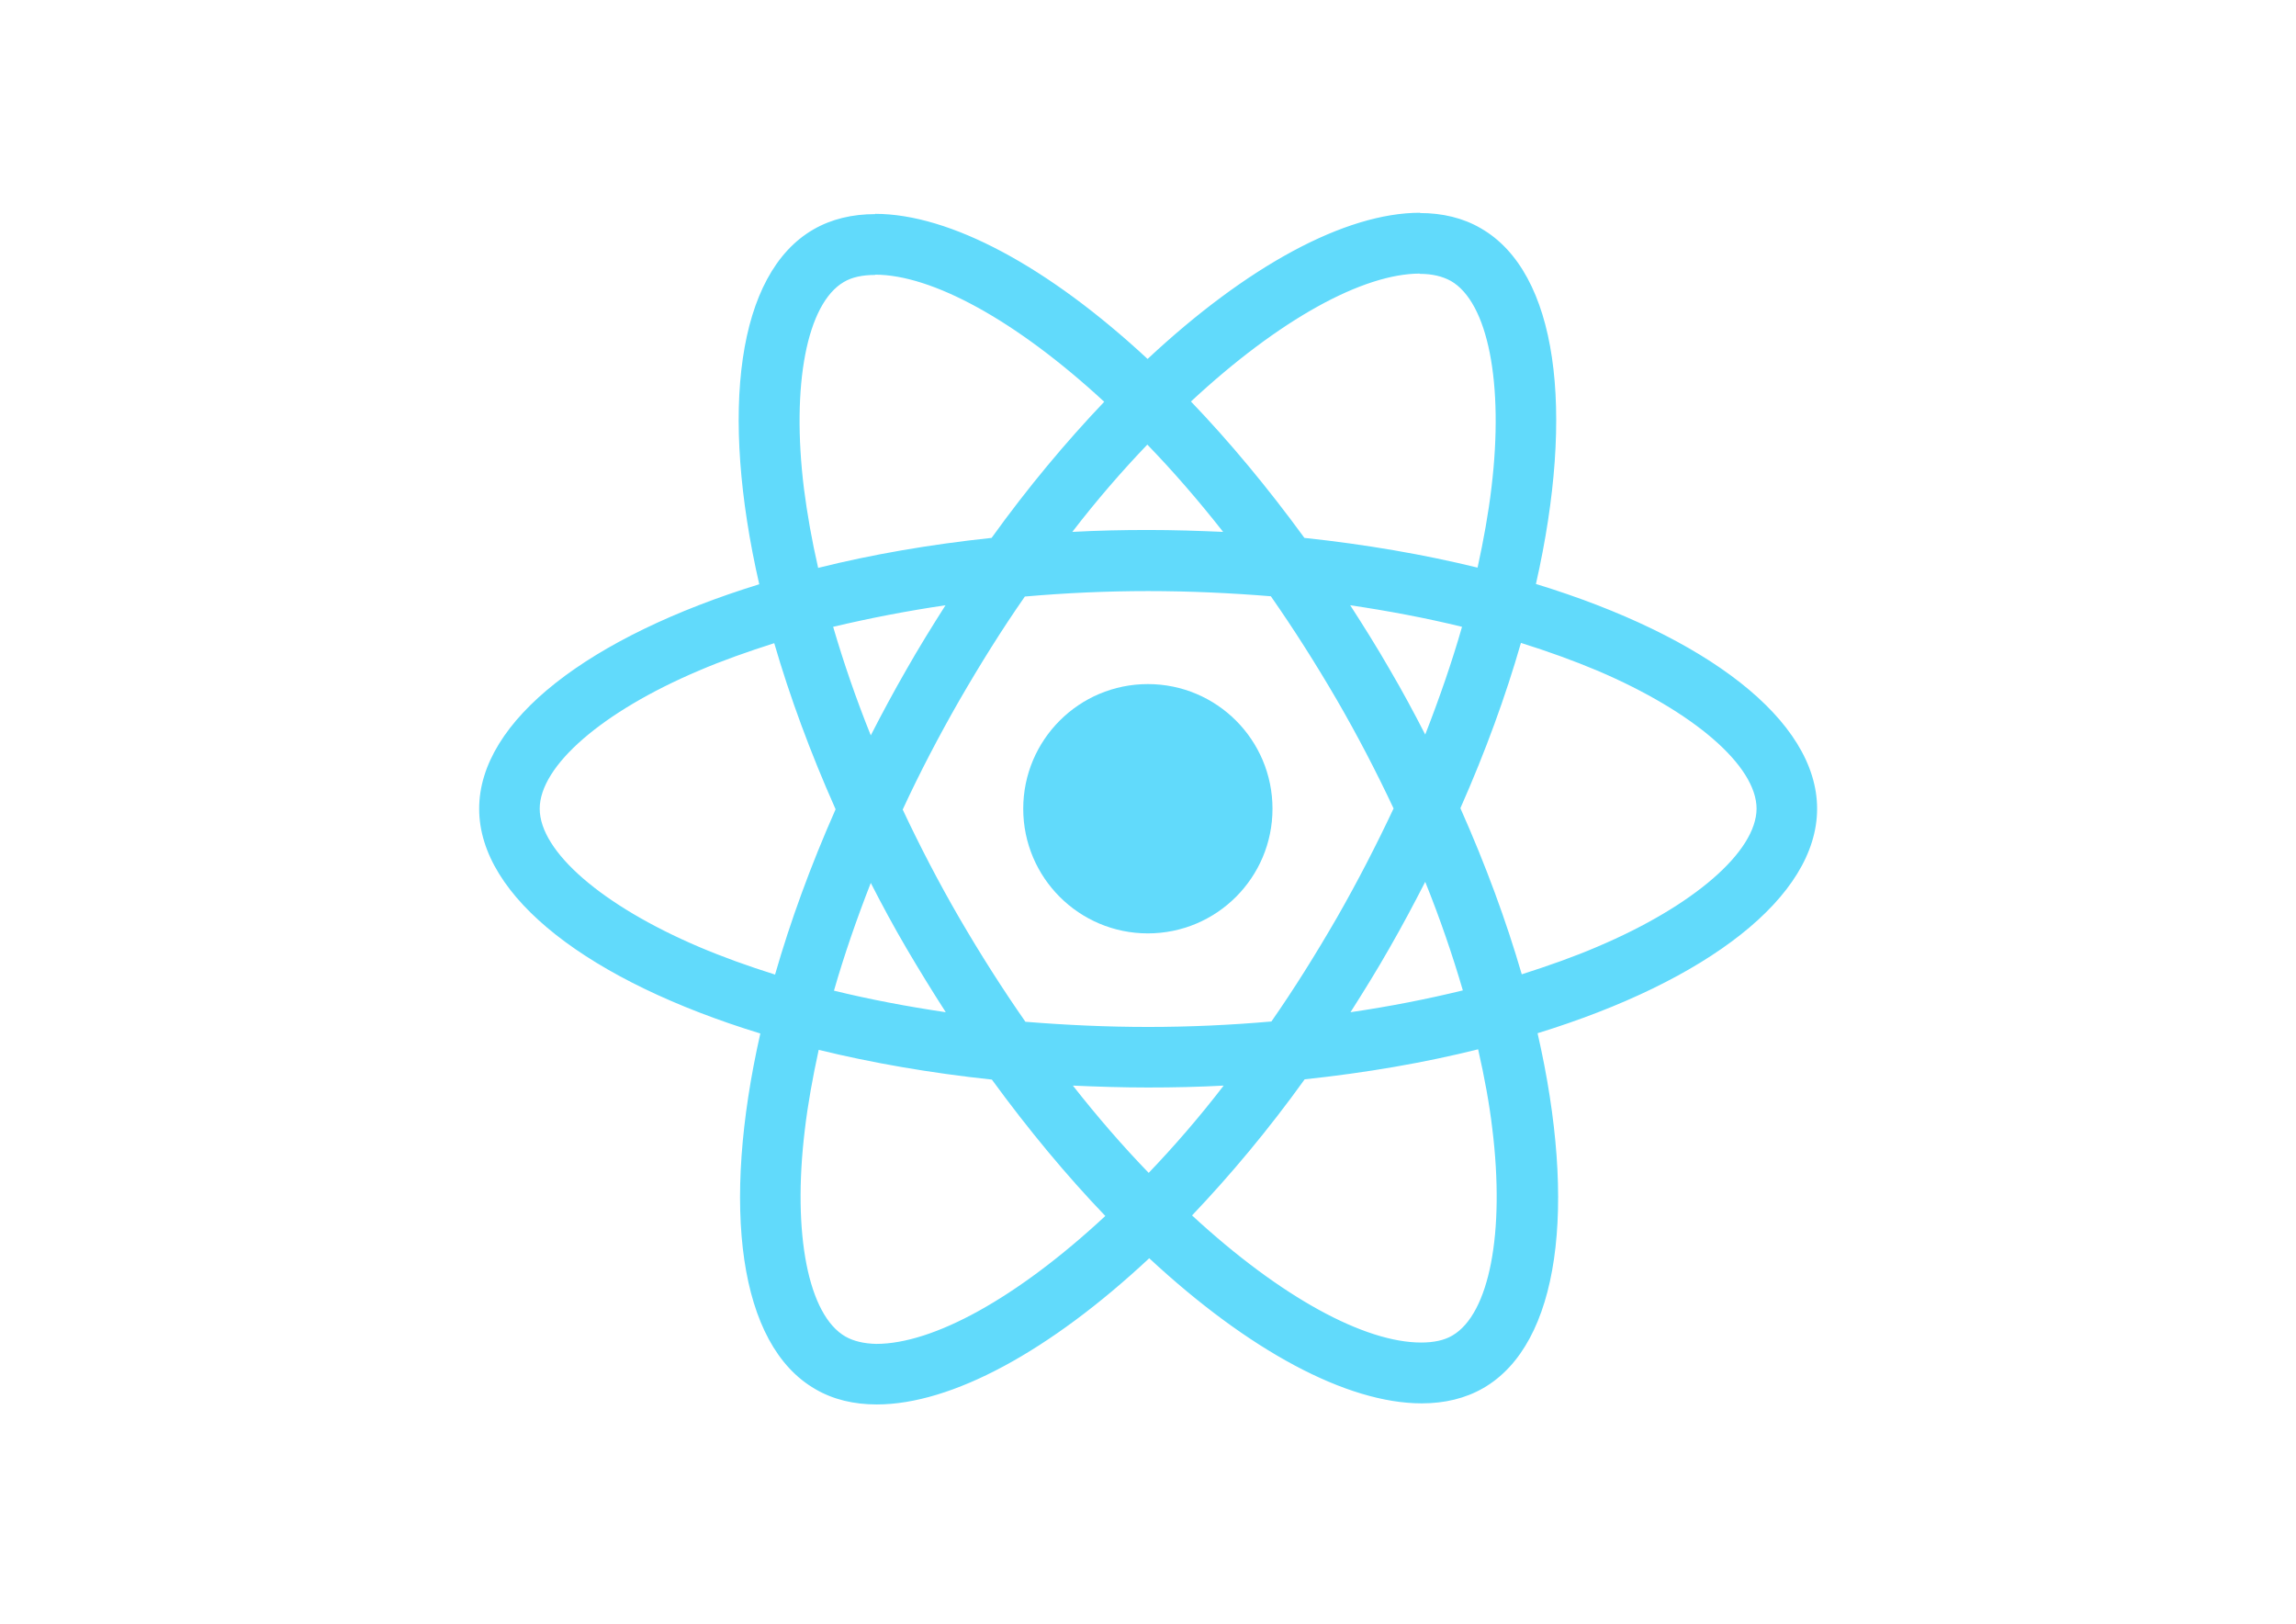
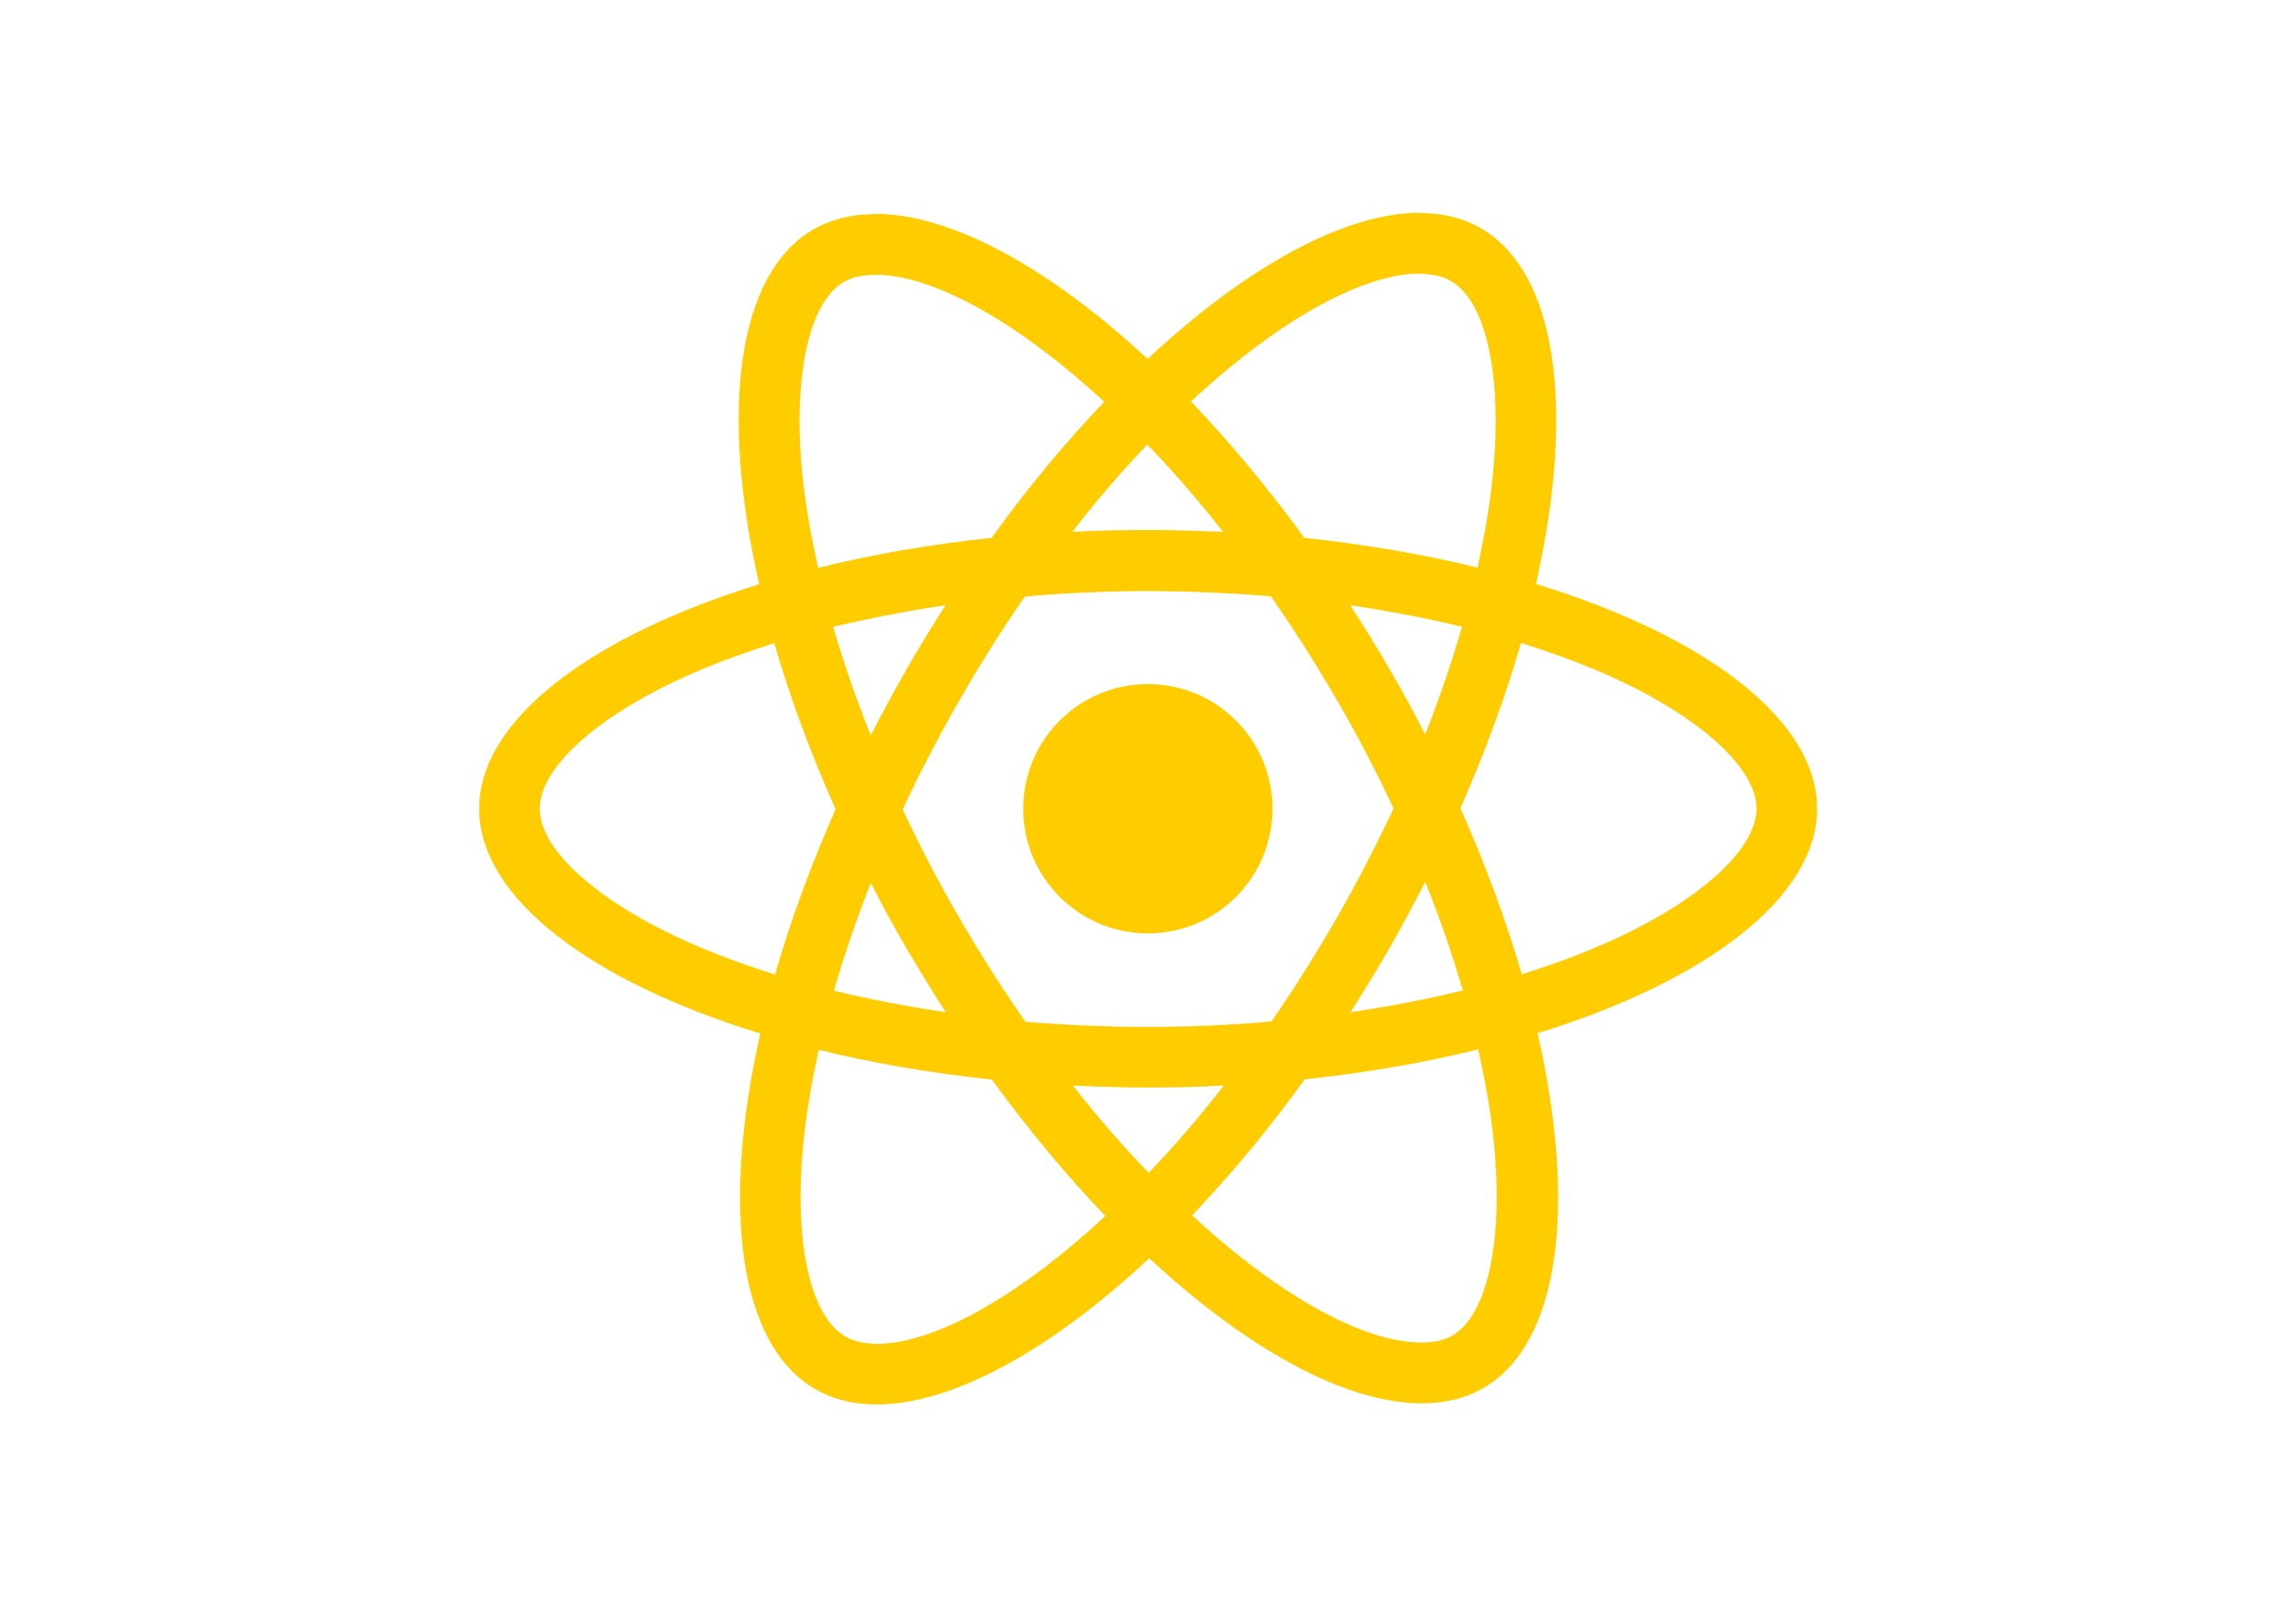
<svg xmlns="http://www.w3.org/2000/svg" viewBox="0 0 841.9 595.3">
-   <g fill="#61DAFB">
+   <g fill="#FC0">
    <path d="M666.3 296.5c0-32.5-40.7-63.3-103.1-82.4 14.4-63.6 8-114.2-20.2-130.4-6.5-3.8-14.1-5.6-22.4-5.6v22.3c4.6 0 8.3.9 11.4 2.6 13.6 7.8 19.5 37.5 14.9 75.7-1.1 9.4-2.9 19.3-5.1 29.4-19.6-4.8-41-8.5-63.5-10.9-13.5-18.5-27.5-35.3-41.6-50 32.6-30.3 63.2-46.9 84-46.9V78c-27.5 0-63.5 19.6-99.9 53.6-36.4-33.8-72.4-53.2-99.9-53.2v22.3c20.7 0 51.4 16.5 84 46.6-14 14.7-28 31.4-41.3 49.9-22.6 2.4-44 6.1-63.6 11-2.3-10-4-19.7-5.2-29-4.7-38.2 1.1-67.9 14.6-75.8 3-1.8 6.9-2.6 11.5-2.6V78.5c-8.4 0-16 1.8-22.6 5.6-28.1 16.2-34.4 66.7-19.9 130.1-62.2 19.2-102.7 49.9-102.7 82.3 0 32.5 40.7 63.3 103.1 82.4-14.4 63.6-8 114.2 20.2 130.4 6.5 3.8 14.1 5.6 22.5 5.6 27.5 0 63.5-19.6 99.9-53.6 36.4 33.8 72.4 53.2 99.9 53.2 8.4 0 16-1.8 22.6-5.6 28.1-16.2 34.4-66.7 19.9-130.1 62-19.1 102.5-49.9 102.5-82.3zm-130.2-66.7c-3.7 12.9-8.3 26.2-13.5 39.5-4.1-8-8.4-16-13.1-24-4.6-8-9.5-15.8-14.4-23.4 14.2 2.1 27.9 4.7 41 7.9zm-45.8 106.5c-7.8 13.5-15.8 26.3-24.1 38.2-14.9 1.3-30 2-45.2 2-15.1 0-30.2-.7-45-1.9-8.3-11.9-16.4-24.6-24.2-38-7.6-13.1-14.5-26.4-20.8-39.8 6.2-13.4 13.2-26.8 20.7-39.9 7.8-13.5 15.8-26.3 24.1-38.2 14.9-1.3 30-2 45.2-2 15.1 0 30.2.7 45 1.9 8.3 11.9 16.4 24.6 24.2 38 7.6 13.1 14.5 26.4 20.8 39.8-6.3 13.4-13.2 26.8-20.7 39.9zm32.3-13c5.4 13.4 10 26.8 13.8 39.8-13.1 3.2-26.9 5.9-41.2 8 4.9-7.7 9.8-15.6 14.4-23.7 4.6-8 8.9-16.1 13-24.1zM421.2 430c-9.3-9.6-18.6-20.3-27.8-32 9 .4 18.2.7 27.5.7 9.4 0 18.7-.2 27.8-.7-9 11.7-18.3 22.4-27.5 32zm-74.4-58.9c-14.2-2.1-27.9-4.7-41-7.9 3.7-12.9 8.3-26.2 13.5-39.5 4.1 8 8.4 16 13.1 24 4.7 8 9.5 15.8 14.4 23.4zM420.7 163c9.3 9.6 18.6 20.3 27.8 32-9-.4-18.2-.7-27.5-.7-9.4 0-18.7.2-27.8.7 9-11.7 18.3-22.4 27.5-32zm-74 58.9c-4.9 7.7-9.8 15.6-14.4 23.7-4.6 8-8.9 16-13 24-5.4-13.4-10-26.8-13.8-39.8 13.1-3.1 26.9-5.8 41.2-7.9zm-90.5 125.2c-35.4-15.1-58.3-34.9-58.3-50.6 0-15.7 22.9-35.6 58.3-50.6 8.6-3.7 18-7 27.7-10.1 5.7 19.6 13.2 40 22.5 60.9-9.2 20.8-16.6 41.1-22.2 60.6-9.9-3.1-19.3-6.5-28-10.2zM310 490c-13.6-7.8-19.5-37.5-14.9-75.7 1.1-9.4 2.9-19.3 5.1-29.4 19.6 4.8 41 8.5 63.5 10.9 13.5 18.5 27.5 35.3 41.6 50-32.6 30.3-63.2 46.9-84 46.9-4.5-.1-8.3-1-11.3-2.7zm237.2-76.2c4.7 38.2-1.1 67.9-14.6 75.8-3 1.8-6.9 2.6-11.5 2.6-20.7 0-51.4-16.5-84-46.6 14-14.7 28-31.4 41.3-49.9 22.6-2.4 44-6.1 63.6-11 2.3 10.1 4.1 19.8 5.2 29.1zm38.5-66.7c-8.6 3.7-18 7-27.7 10.1-5.7-19.6-13.2-40-22.5-60.9 9.2-20.8 16.6-41.1 22.2-60.6 9.9 3.1 19.3 6.5 28.1 10.2 35.4 15.1 58.3 34.9 58.3 50.6-.1 15.7-23 35.6-58.4 50.6zM320.8 78.4z" />
    <circle cx="420.9" cy="296.5" r="45.7" />
    <path d="M520.5 78.1z" />
  </g>
</svg>
